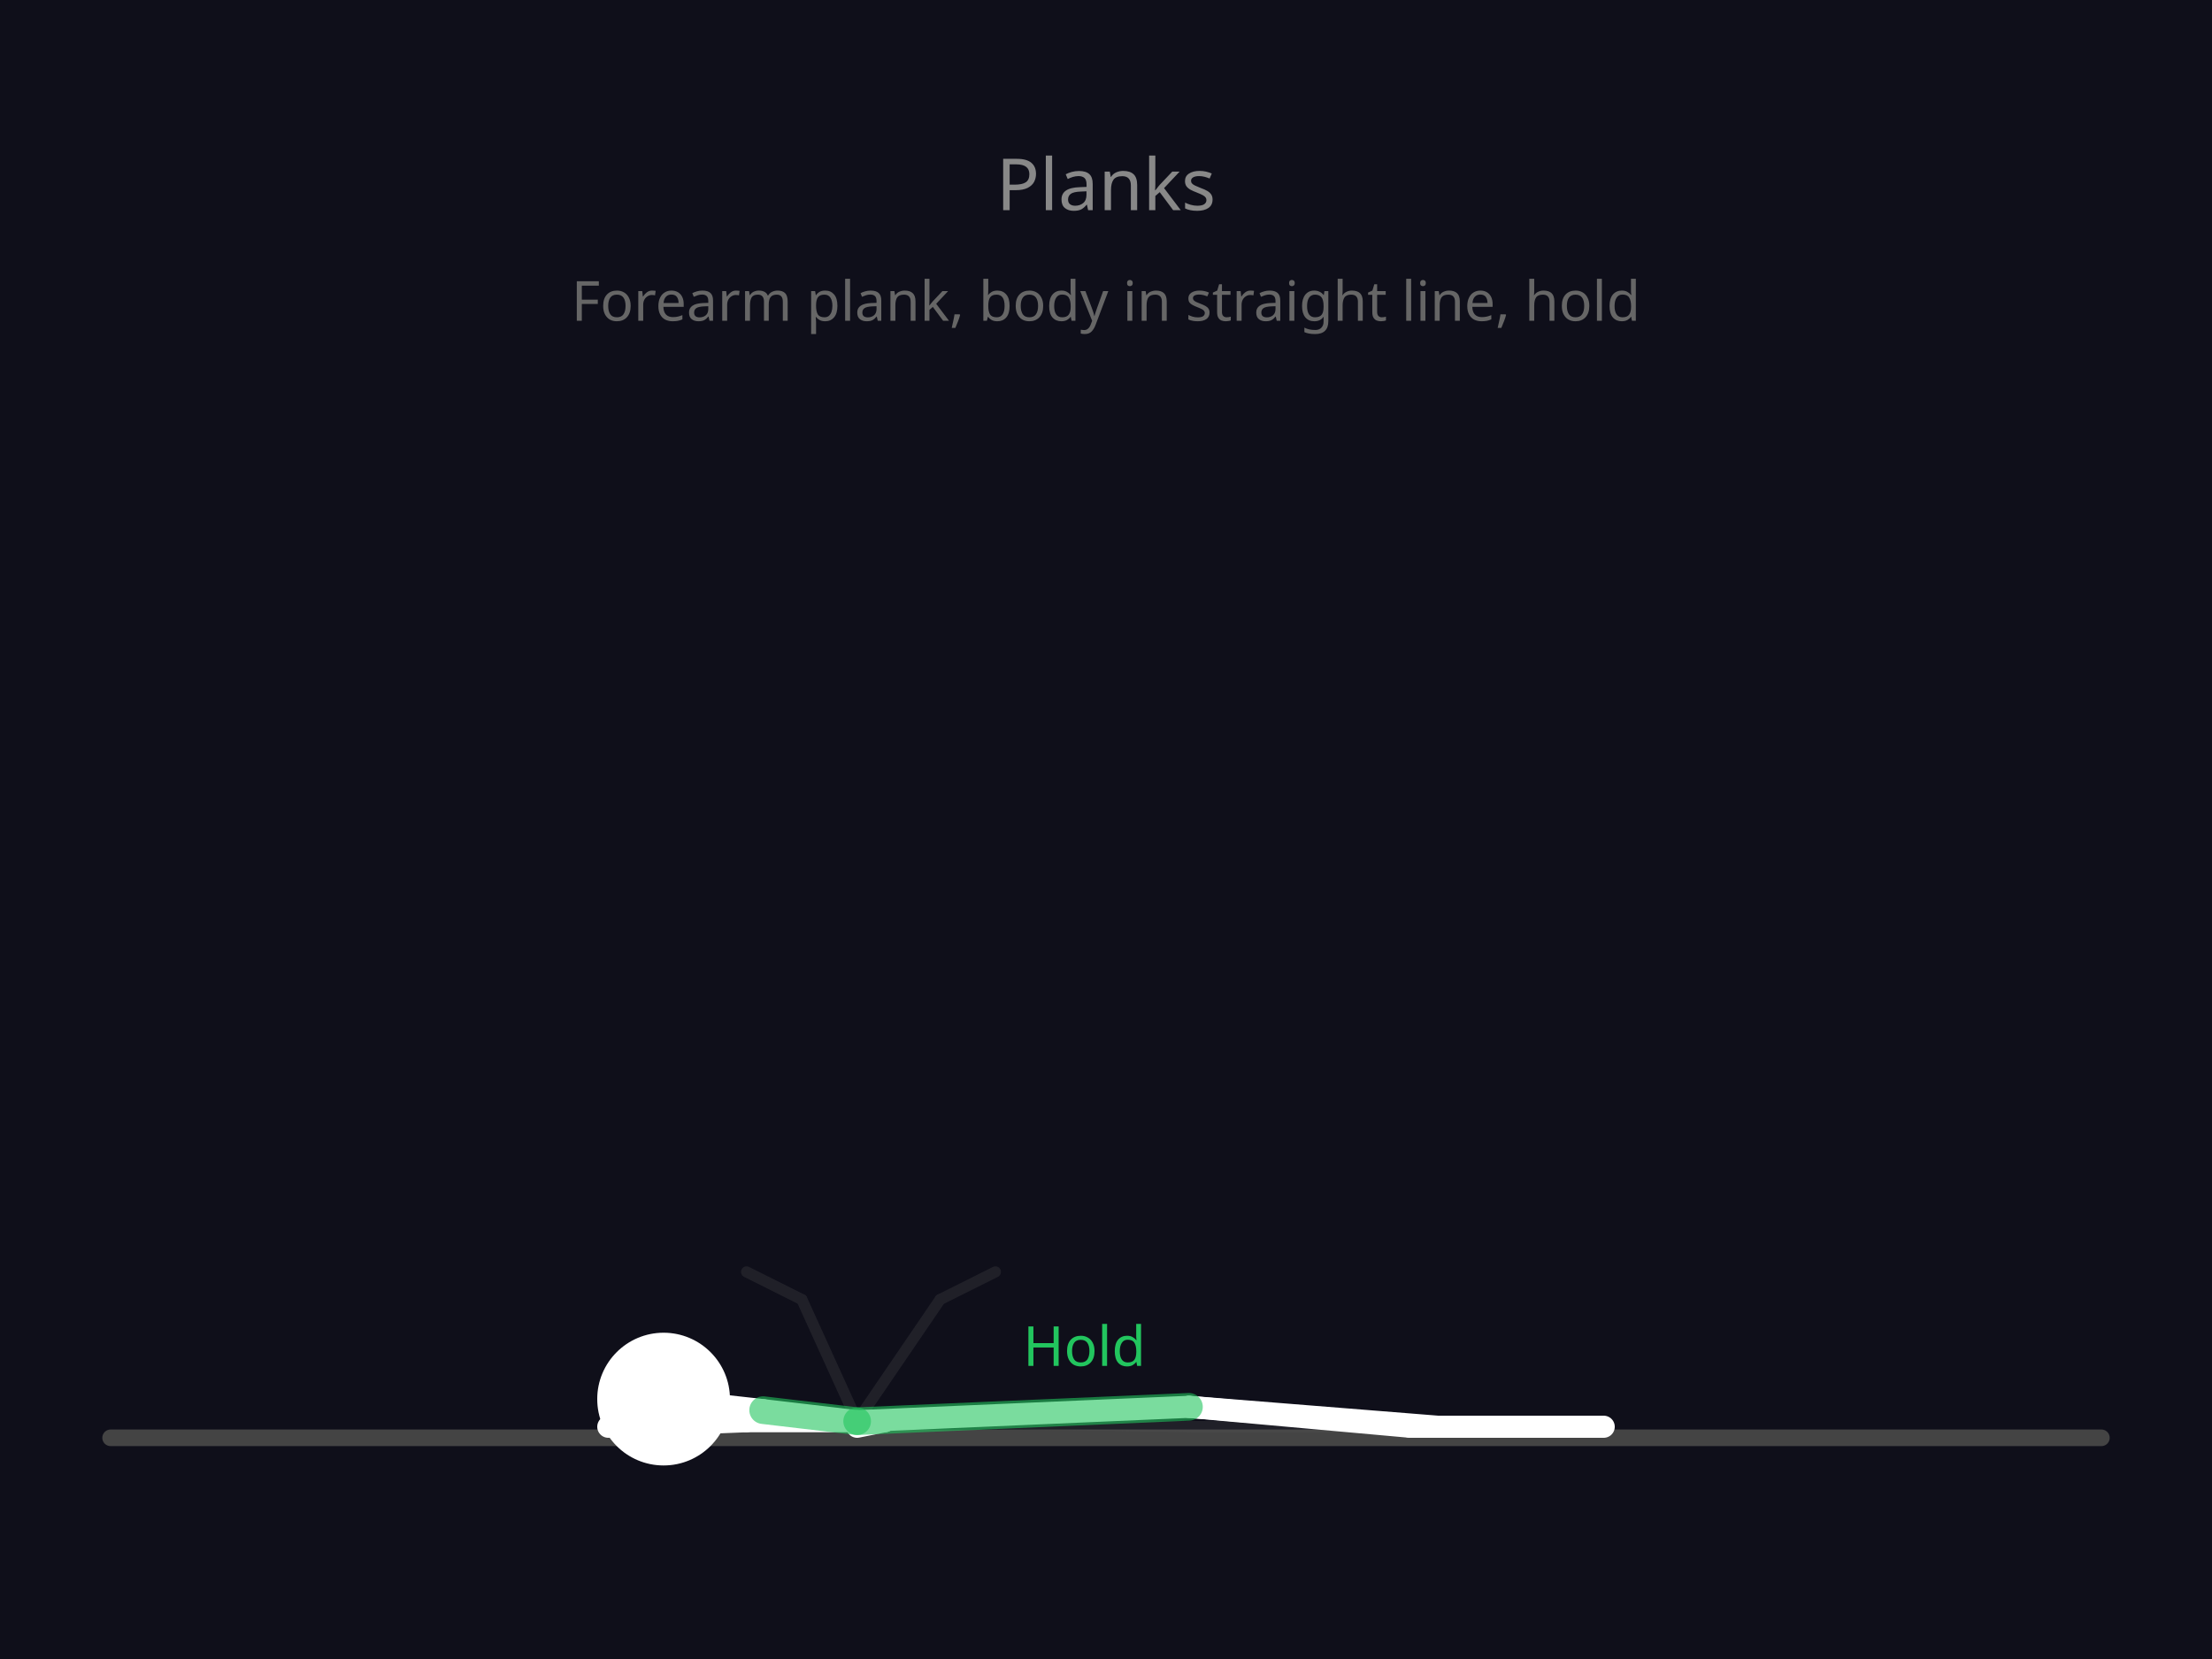
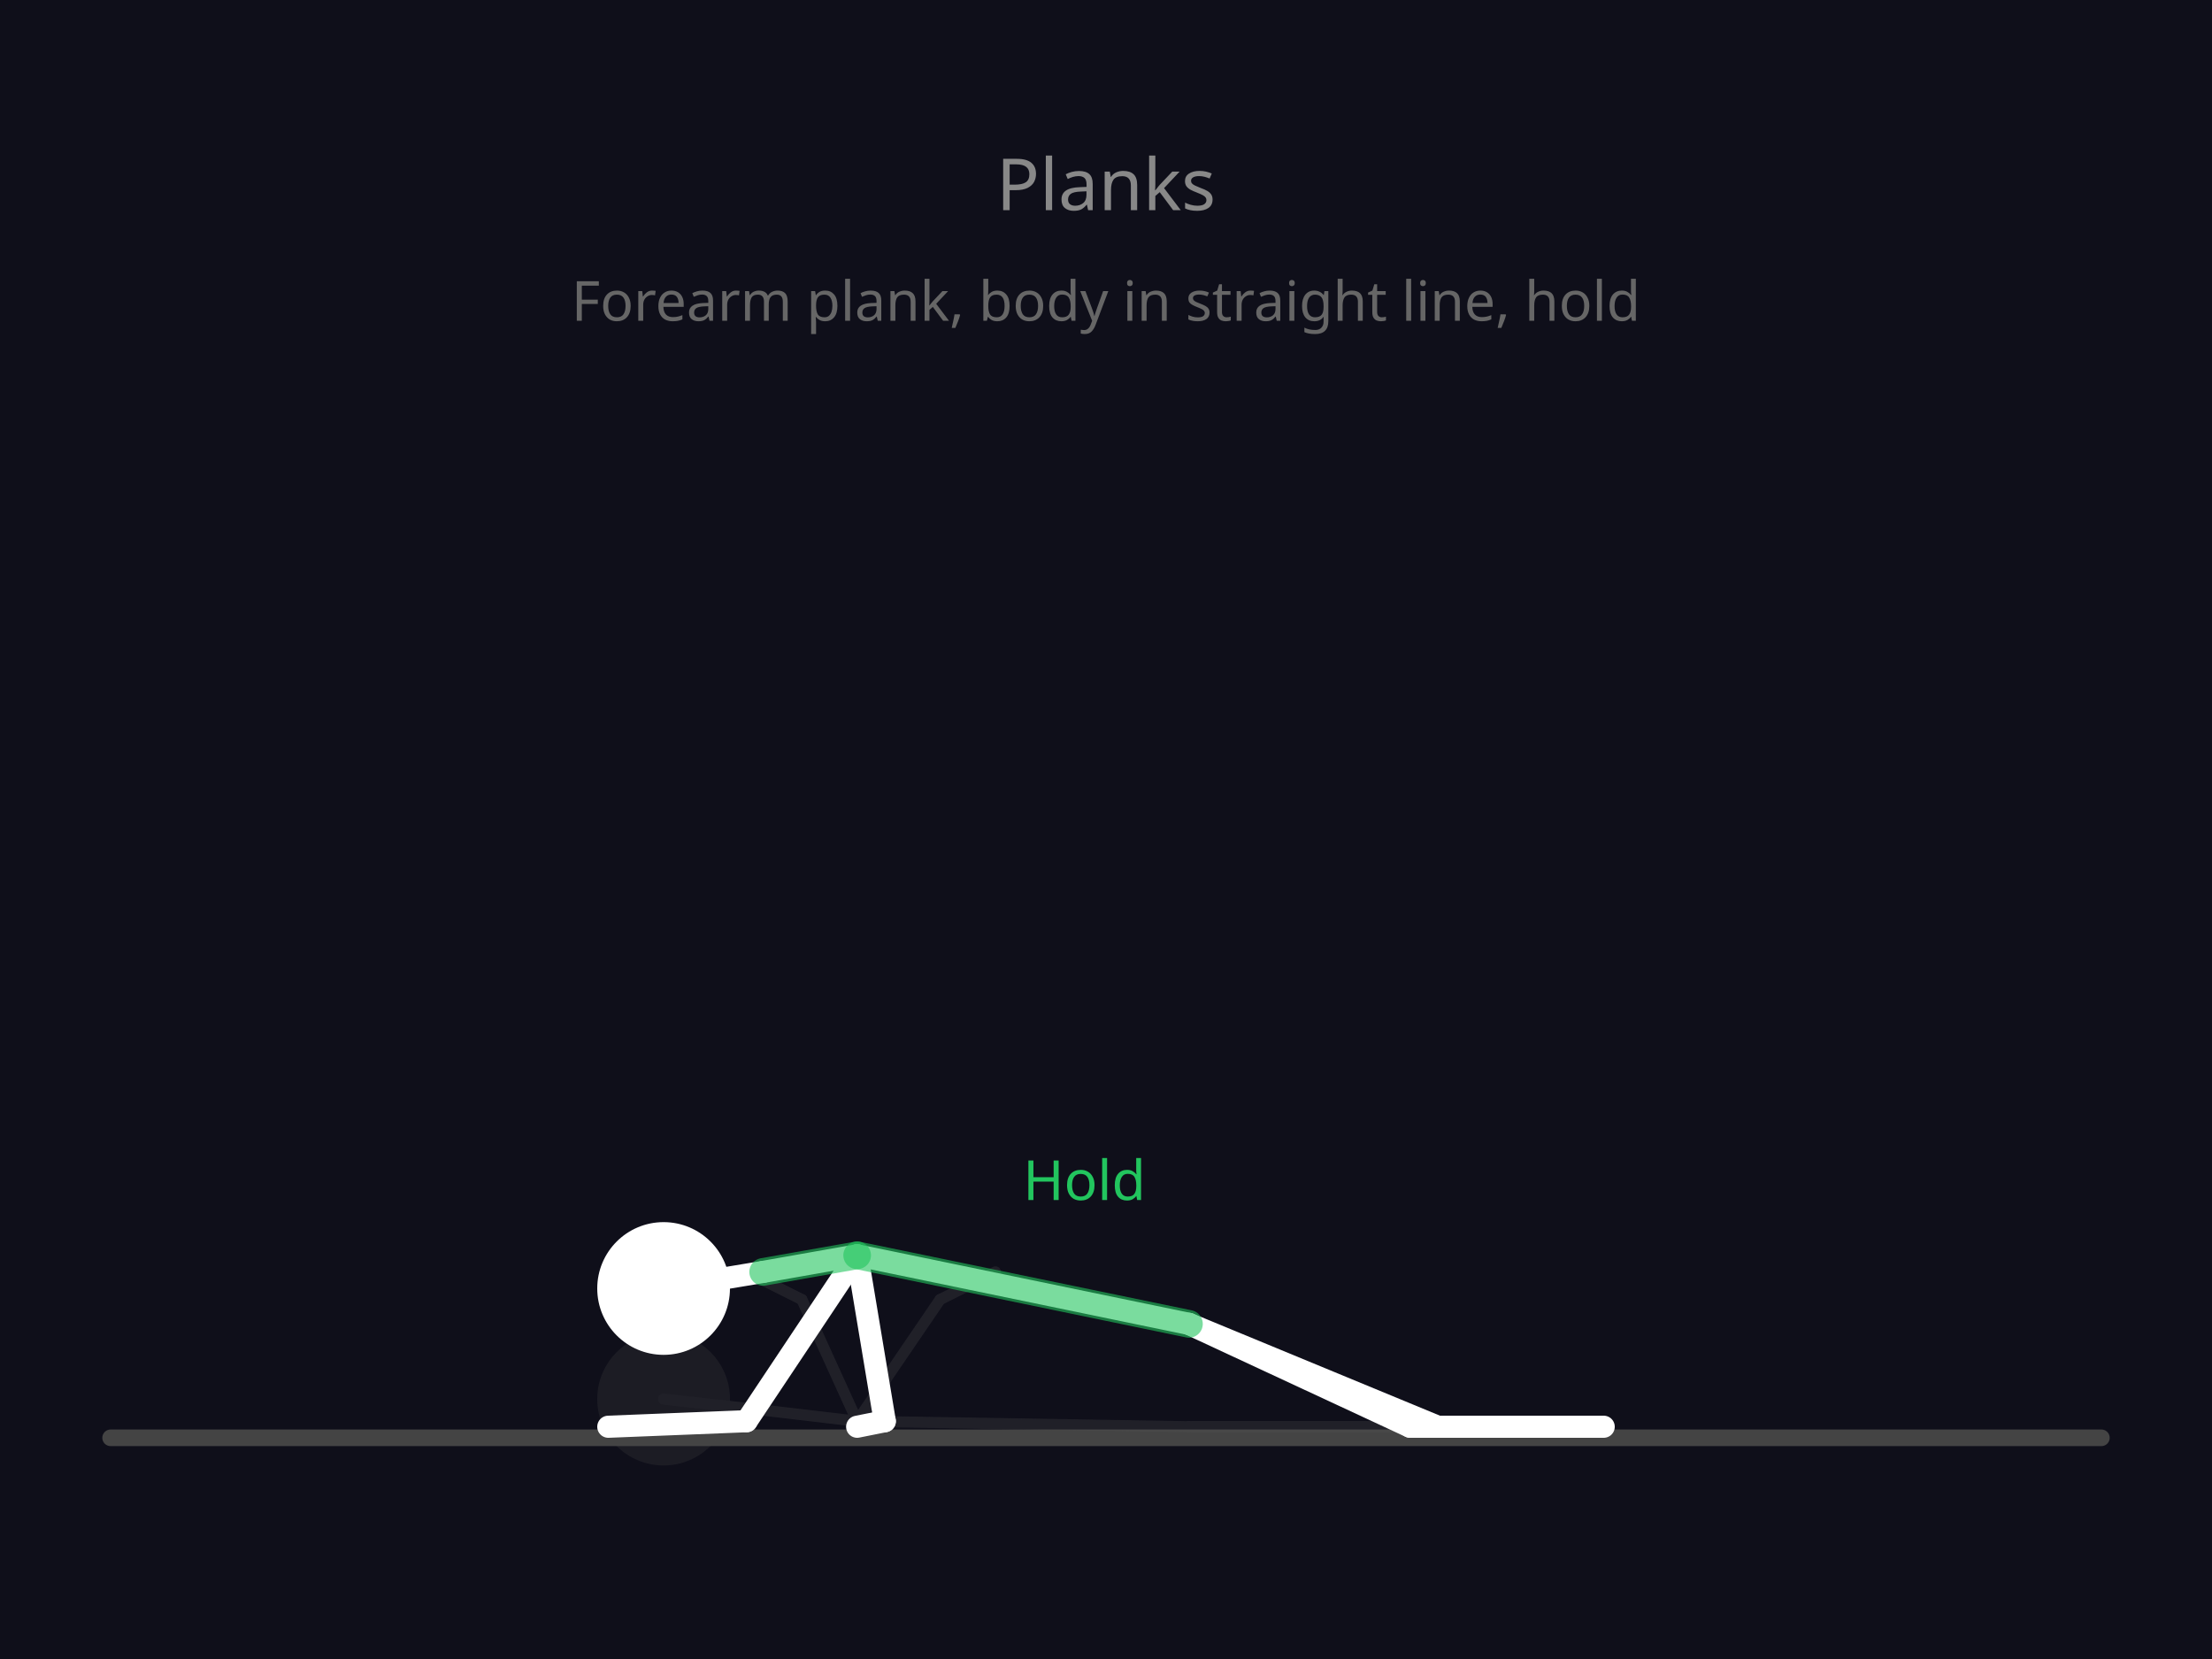
<svg xmlns="http://www.w3.org/2000/svg" viewBox="0 0 400 300">
  <rect width="400" height="300" fill="#0f0f1a" />
  <line x1="20" y1="260" x2="380" y2="260" stroke="#444" stroke-width="3" stroke-linecap="round" />
  <text x="200" y="38" fill="#888" font-size="13" font-family="sans-serif" text-anchor="middle">Planks</text>
  <text x="200" y="58" fill="#666" font-size="10" font-family="sans-serif" text-anchor="middle">Forearm plank, body in straight line, hold</text>
  <g stroke="#555" stroke-width="2" fill="none" stroke-linecap="round" stroke-linejoin="round" opacity="0.25">
    <circle cx="120" cy="253" r="12" fill="#444" stroke="none" />
    <line x1="120" y1="253" x2="138" y2="255" />
    <line x1="138" y1="255" x2="155" y2="257" />
    <line x1="155" y1="257" x2="215" y2="258" />
    <line x1="155" y1="257" x2="145" y2="235" />
    <line x1="145" y1="235" x2="135" y2="230" />
    <line x1="155" y1="257" x2="170" y2="235" />
    <line x1="170" y1="235" x2="180" y2="230" />
    <line x1="215" y1="258" x2="260" y2="258" />
    <line x1="260" y1="258" x2="290" y2="258" />
    <line x1="215" y1="258" x2="255" y2="258" />
    <line x1="255" y1="258" x2="285" y2="258" />
  </g>
  <g stroke="#FFF" stroke-width="4" fill="none" stroke-linecap="round" stroke-linejoin="round">
-     <circle cx="120" cy="253" r="12" fill="#FFF" stroke="none" />
-     <line x1="120" y1="253" x2="138" y2="255" />
-     <line x1="138" y1="255" x2="155" y2="257" />
-     <line x1="155" y1="257" x2="215" y2="254.4" />
-     <line x1="155" y1="257" x2="135" y2="257" />
+     <circle cx="120" cy="233" r="12" fill="#FFF" stroke="none" />
+     <line x1="120" y1="233" x2="138" y2="230" />
+     <line x1="138" y1="230" x2="155" y2="227" />
+     <line x1="155" y1="227" x2="215" y2="239.4" />
+     <line x1="155" y1="227" x2="135" y2="257" />
    <line x1="135" y1="257" x2="110" y2="258" />
-     <line x1="155" y1="257" x2="160" y2="257" />
+     <line x1="155" y1="227" x2="160" y2="257" />
    <line x1="160" y1="257" x2="155" y2="258" />
-     <line x1="215" y1="254.4" x2="260" y2="258" />
+     <line x1="215" y1="239.4" x2="260" y2="258" />
    <line x1="260" y1="258" x2="290" y2="258" />
-     <line x1="215" y1="254.4" x2="255" y2="258" />
+     <line x1="215" y1="239.4" x2="255" y2="258" />
    <line x1="255" y1="258" x2="285" y2="258" />
-     <line x1="138" y1="255" x2="155" y2="257" stroke="#22C55E" stroke-width="5" opacity="0.6" />
-     <line x1="155" y1="257" x2="215" y2="254.4" stroke="#22C55E" stroke-width="5" opacity="0.6" />
+     <line x1="138" y1="230" x2="155" y2="227" stroke="#22C55E" stroke-width="5" opacity="0.6" />
+     <line x1="155" y1="227" x2="215" y2="239.4" stroke="#22C55E" stroke-width="5" opacity="0.6" />
  </g>
-   <text x="185" y="247" fill="#22C55E" font-size="10" font-family="sans-serif">Hold</text>
+   <text x="185" y="217" fill="#22C55E" font-size="10" font-family="sans-serif">Hold</text>
</svg>
